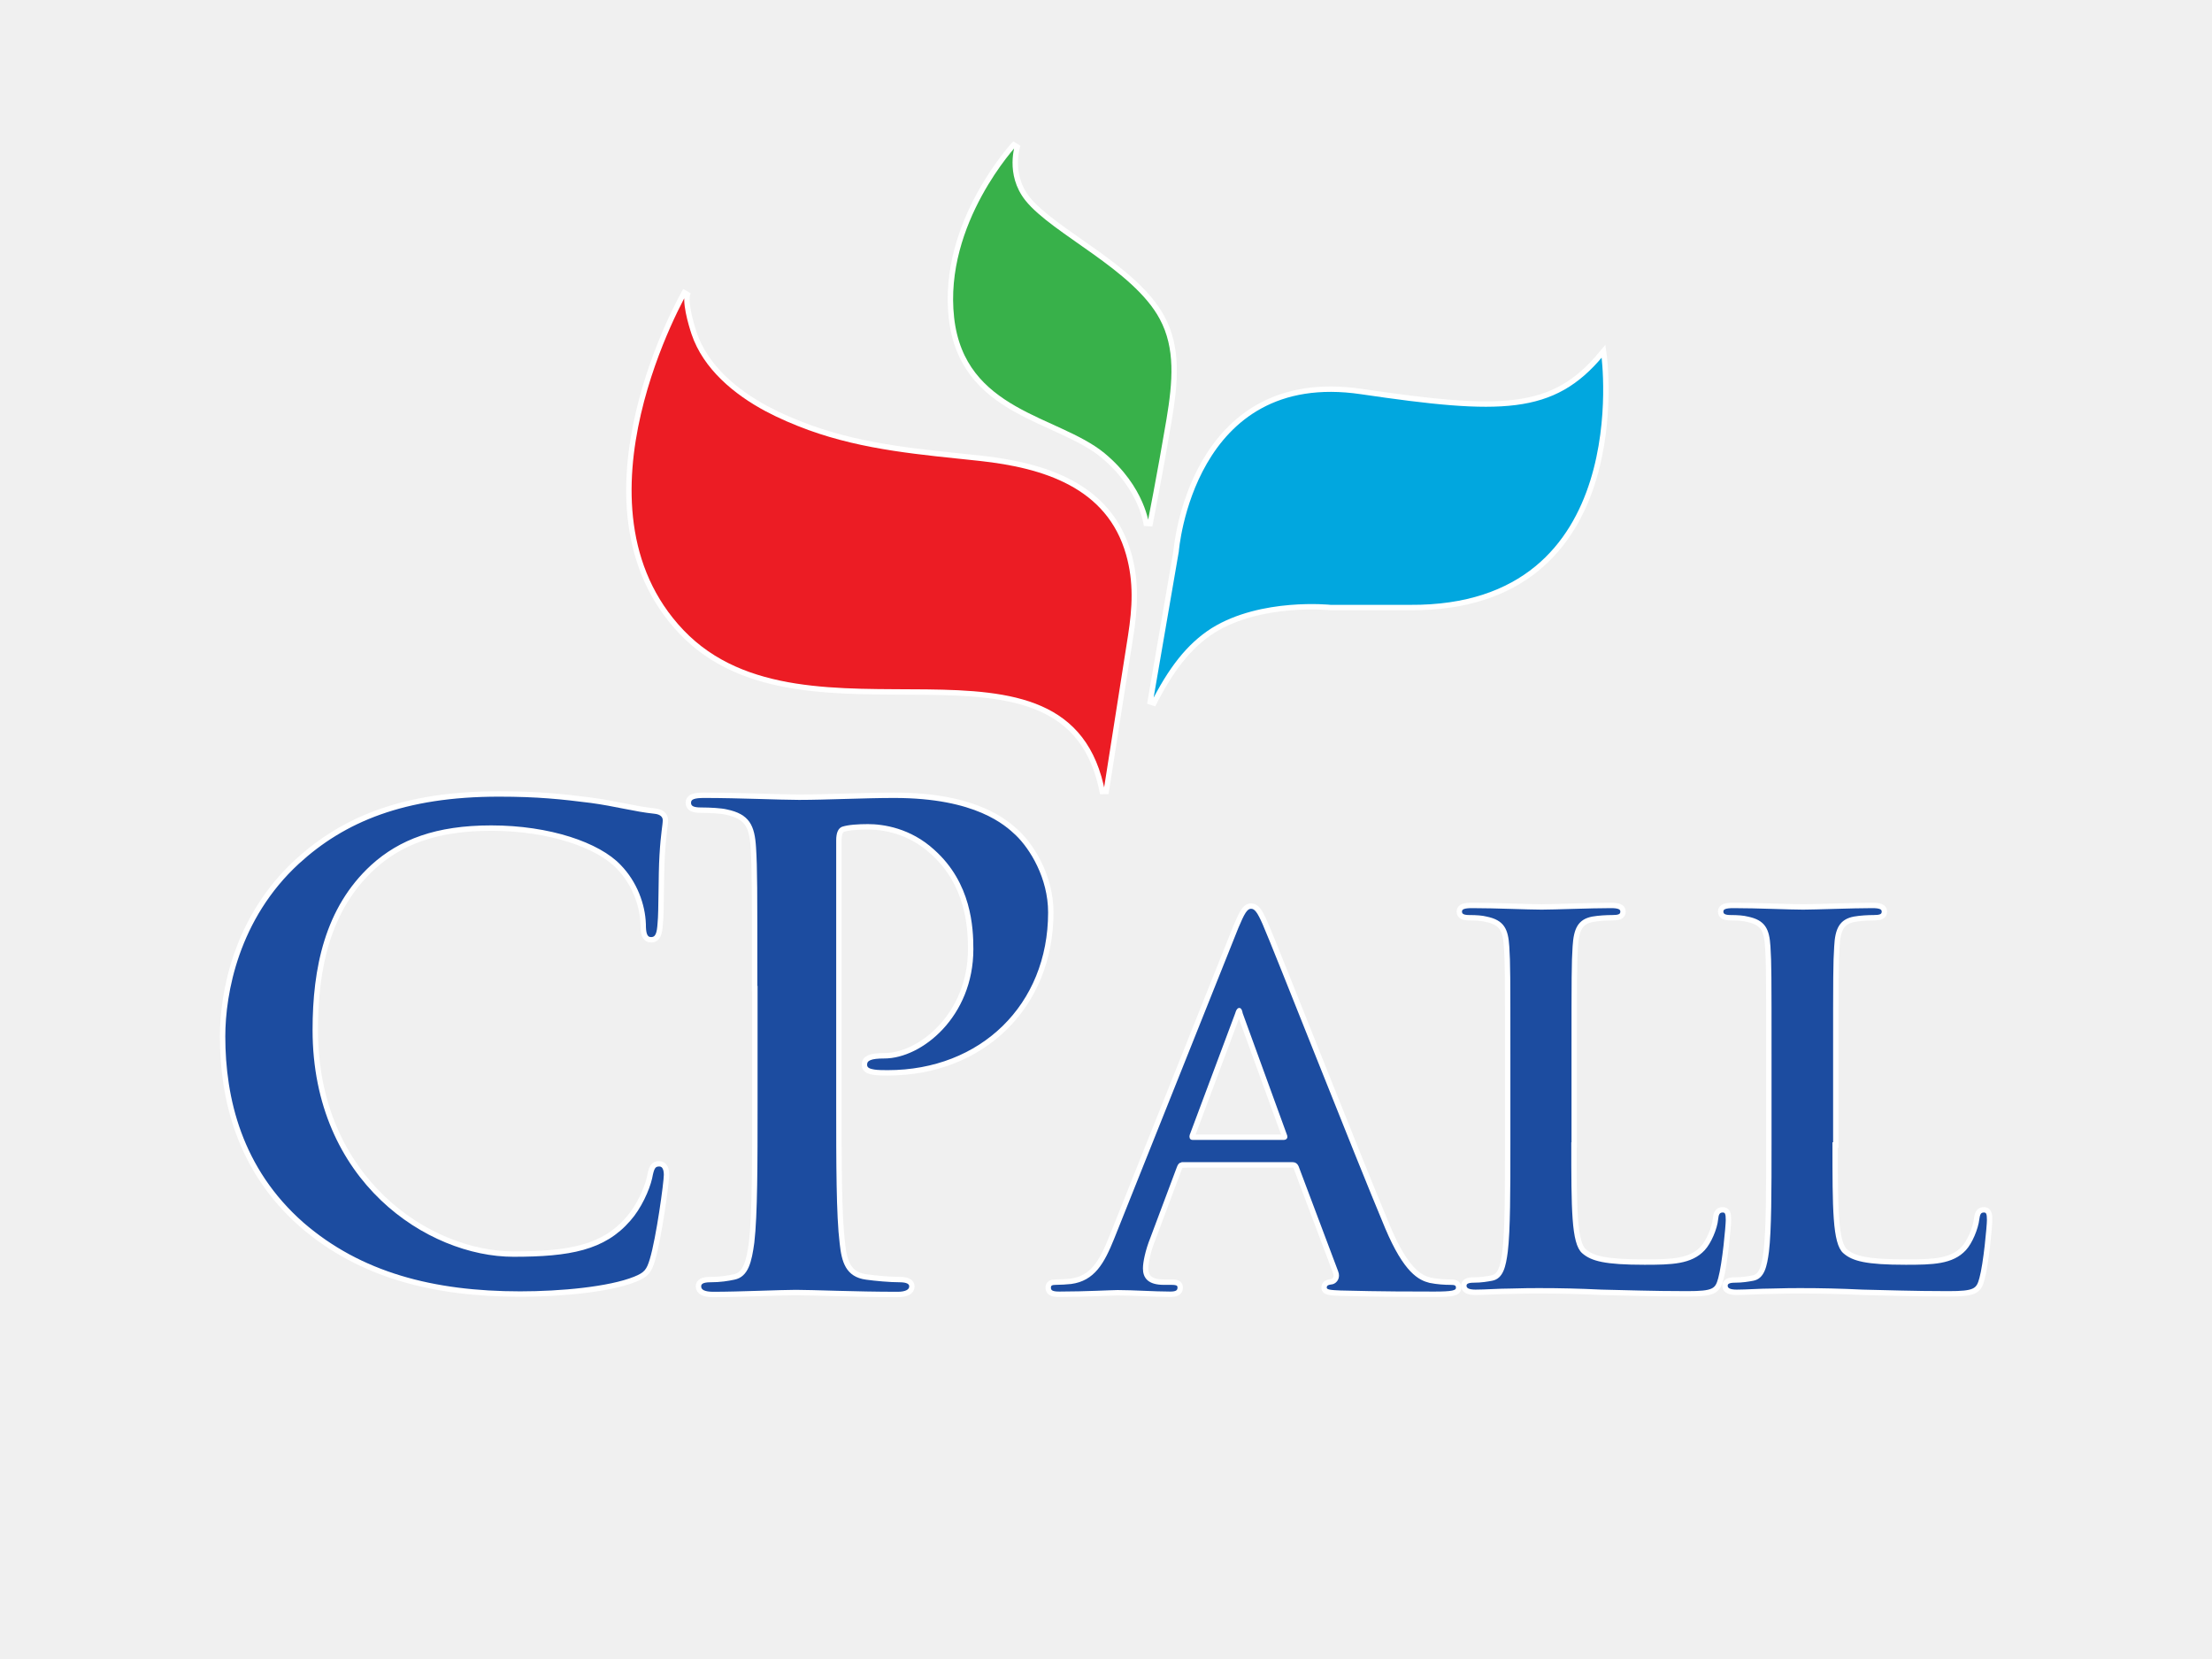
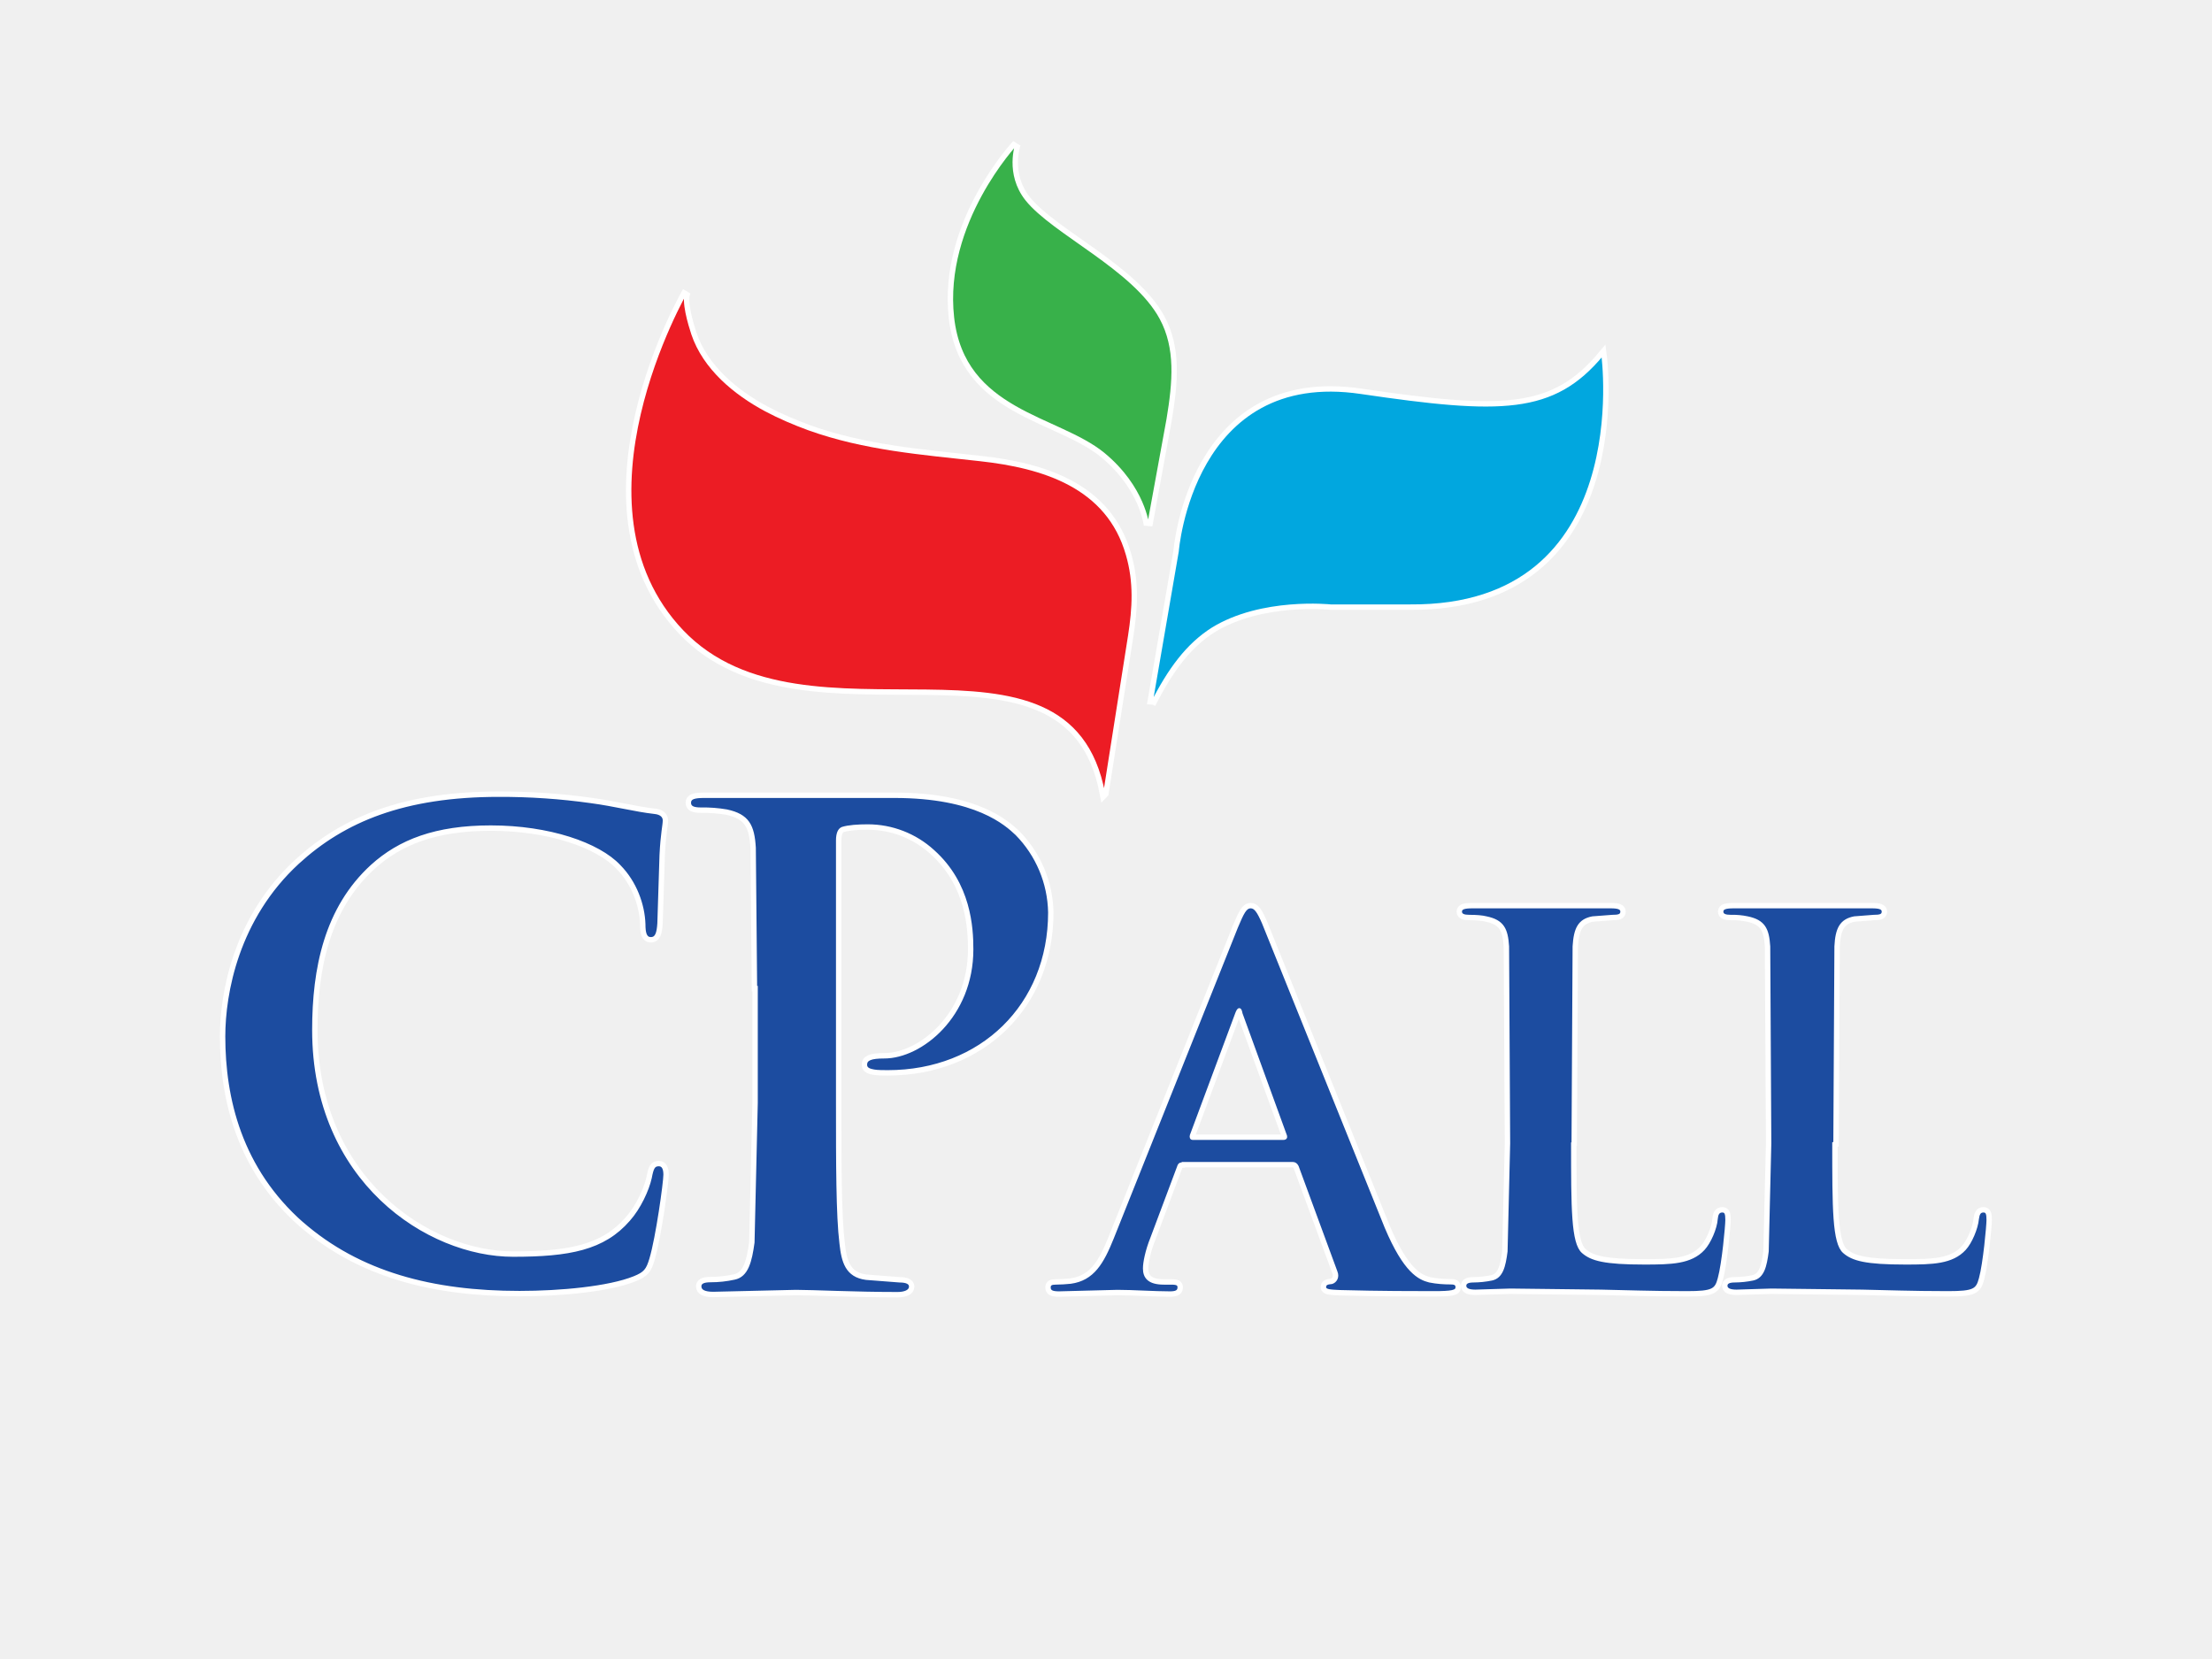
- <svg xmlns="http://www.w3.org/2000/svg" version="1.1" id="Layer_1" x="0px" y="0px" viewBox="0 0 1024 768" style="enable-background:new 0 0 1024 768;" xml:space="preserve">
-   <style type="text/css">
- 	.st0{fill:#1C4CA0;stroke:#FFFFFF;stroke-width:4;}
- 	.st1{fill:#01A7DF;stroke:#FFFFFF;stroke-width:4;}
- 	.st2{fill:#EC1C24;stroke:#FFFFFF;stroke-width:4;}
- 	.st3{fill:#38B14A;stroke:#FFFFFF;stroke-width:4;}
- 	.st4{fill:#1C4CA0;stroke:#FFFFFF;}
- 	.st5{fill:#01A7DF;stroke:#FFFFFF;}
- 	.st6{fill:#EC1C24;stroke:#FFFFFF;}
- 	.st7{fill:#38B14A;stroke:#FFFFFF;}
- </style>
-   <g>
-     <g>
-       <g>
-         <g>
-           <g>
-             <g>
-               <path class="st0" d="M140.2,566.4c-28.8-25.3-36.4-58.1-36.4-86.6c0-20,6.2-54.6,34.3-80.4c21.2-19.4,49-31.1,92.8-31.1        c18.2,0,29.1,1.2,42.6,2.9c11.2,1.5,20.5,4.1,29.4,5c3.2,0.3,4.4,1.8,4.4,3.5c0,2.3-0.9,5.9-1.5,16.1        c-0.6,9.7-0.3,25.9-0.9,31.7c-0.3,4.4-0.9,6.8-3.5,6.8c-2.4,0-2.9-2.4-2.9-6.5c-0.3-9.1-4.1-19.4-11.5-27        c-9.7-10.3-32.6-18.2-59.6-18.2c-25.5,0-42.3,6.5-55.2,18.2c-21.4,19.6-27,47.6-27,76c0,69.9,53.1,104.5,92.5,104.5        c26.1,0,42-3,53.7-16.5c5-5.6,8.8-14.1,10-19.4c0.9-4.7,1.5-5.9,3.8-5.9c2,0,2.6,2.1,2.6,4.4c0,3.5-3.5,29.1-6.5,39.1        c-1.5,5-2.6,6.5-7.6,8.5c-11.7,4.7-34.1,6.8-52.9,6.8C200.6,598.3,166.9,589.5,140.2,566.4z" />
-               <path class="st0" d="M350.1,456.9c0-46.2,0-54.7-0.6-64.4c-0.6-10.3-3-15.2-13.1-17.3c-2.4-0.6-7.6-0.9-11.8-0.9        c-3.4,0-5.2-0.6-5.2-2.7c0-2.1,2.1-2.7,6.7-2.7c16.1,0,35.2,0.9,43.8,0.9c12.5,0,30.1-0.9,44.1-0.9c38,0,51.7,12.8,56.5,17.3        c6.7,6.4,15.2,20.1,15.2,36.2c0,43.1-31.6,73.5-74.7,73.5c-1.5,0-4.9,0-6.4-0.3c-1.5-0.3-3.7-0.6-3.7-2.7        c0-2.4,2.2-3.4,8.5-3.4c17,0,40.7-19.1,40.7-50.1c0-10-0.9-30.4-17.9-45.6c-10.9-10-23.4-11.8-30.4-11.8        c-4.5,0-9.1,0.3-11.8,1.2c-1.5,0.6-2.4,2.4-2.4,5.8v121.5c0,28,0,52,1.6,65c0.9,8.5,2.7,15.2,11.8,16.4        c4.3,0.6,11,1.2,15.5,1.2c3.3,0,4.9,0.9,4.9,2.4c0,2.1-2.4,3-5.8,3c-20,0-39.2-0.9-47.1-0.9c-7,0-26.1,0.9-38.3,0.9        c-3.9,0-6.1-0.9-6.1-3c0-1.5,1.2-2.4,4.8-2.4c4.6,0,8.2-0.6,11-1.2c6.1-1.2,7.6-7.9,8.8-16.7c1.5-12.7,1.5-36.8,1.5-64.7        V456.9z" />
-               <path class="st0" d="M547.4,538.6c-1.2,0-1.6,0.5-2.1,1.8L533,573.2c-2.3,5.7-3.4,11.2-3.4,14c0,4.1,2.1,7.1,9.2,7.1h3.4        c2.8,0,3.4,0.5,3.4,1.8c0,1.8-1.4,2.3-3.9,2.3c-7.3,0-17.2-0.7-24.3-0.7c-2.5,0-15.1,0.7-27,0.7c-3,0-4.4-0.5-4.4-2.3        c0-1.4,0.9-1.8,2.7-1.8c2.1,0,5.3-0.2,7.1-0.4c10.5-1.4,14.9-9.2,19.5-20.6l57.5-143.9c2.8-6.6,4.1-9.2,6.4-9.2        c2,0,3.4,2.1,5.7,7.3c5.5,12.6,42.2,106.1,56.8,140.9c8.7,20.6,15.4,23.8,20.2,25c3.5,0.7,6.9,0.9,9.6,0.9c1.8,0,3,0.2,3,1.8        c0,1.8-2.1,2.3-10.6,2.3c-8.2,0-25,0-43.3-0.5c-4.1-0.2-6.9-0.2-6.9-1.8c0-1.4,0.9-1.8,3.2-2.1c1.6-0.5,3.2-2.5,2.1-5.3        l-18.3-48.6c-0.5-1.1-1.2-1.6-2.3-1.6H547.4z M594.2,527.2c1.2,0,1.4-0.7,1.2-1.4l-20.6-56.6c-0.2-0.9-0.4-2.1-1.1-2.1        c-0.7,0-1.1,1.1-1.4,2.1l-21.1,56.4c-0.2,0.9,0,1.6,0.9,1.6H594.2z" />
-               <path class="st0" d="M727.9,529.3c0,30.1,0,46.3,4.9,50.5c4,3.5,10.1,5.2,28.5,5.2c12.5,0,21.6-0.2,27.5-6.6        c2.8-3,5.7-9.6,6.1-14.1c0.2-2.1,0.7-3.5,2.6-3.5c1.6,0,1.9,1.2,1.9,4c0,2.6-1.6,20.2-3.5,27c-1.4,5.2-2.6,6.4-14.8,6.4        c-16.9,0-29.1-0.5-39.7-0.7c-10.6-0.5-19-0.7-28.7-0.7c-2.6,0-7.8,0-13.4,0.2c-5.4,0-11.5,0.5-16.2,0.5        c-3.1,0-4.7-0.7-4.7-2.3c0-1.2,1-1.9,3.8-1.9c3.5,0,6.4-0.5,8.5-0.9c4.7-0.9,5.9-6.1,6.8-13c1.2-9.9,1.2-28.4,1.2-50v-41.4        c0-35.7,0-42.3-0.5-49.8c-0.5-8-2.3-11.8-10.1-13.4c-1.9-0.5-4.7-0.7-7.8-0.7c-2.6,0-4-0.5-4-2.1c0-1.6,1.6-2.1,5.2-2.1        c11.1,0,25.8,0.7,32.2,0.7c5.6,0,22.8-0.7,32-0.7c3.3,0,4.9,0.5,4.9,2.1c0,1.7-1.4,2.1-4.2,2.1c-2.6,0-6.4,0.2-9.2,0.7        c-6.3,1.2-8.2,5.2-8.7,13.4c-0.5,7.5-0.5,14.1-0.5,49.8V529.3z" />
-               <path class="st0" d="M848.8,529.3c0,30.1,0,46.3,4.9,50.5c4,3.5,10.1,5.2,28.5,5.2c12.5,0,21.6-0.2,27.5-6.6        c2.8-3,5.6-9.6,6.1-14.1c0.3-2.1,0.7-3.5,2.6-3.5c1.6,0,1.9,1.2,1.9,4c0,2.6-1.6,20.2-3.5,27c-1.4,5.2-2.6,6.4-14.8,6.4        c-16.9,0-29.2-0.5-39.7-0.7c-10.6-0.5-19-0.7-28.7-0.7c-2.5,0-7.7,0-13.4,0.2c-5.4,0-11.5,0.5-16.2,0.5        c-3.1,0-4.7-0.7-4.7-2.3c0-1.2,1-1.9,3.8-1.9c3.5,0,6.4-0.5,8.5-0.9c4.7-0.9,5.9-6.1,6.8-13c1.2-9.9,1.2-28.4,1.2-50v-41.4        c0-35.7,0-42.3-0.5-49.8c-0.5-8-2.3-11.8-10.1-13.4c-1.9-0.5-4.7-0.7-7.7-0.7c-2.6,0-4-0.5-4-2.1c0-1.6,1.6-2.1,5.2-2.1        c11,0,25.8,0.7,32.2,0.7c5.7,0,22.8-0.7,32-0.7c3.3,0,4.9,0.5,4.9,2.1c0,1.7-1.4,2.1-4.2,2.1c-2.6,0-6.3,0.2-9.1,0.7        c-6.3,1.2-8.3,5.2-8.7,13.4c-0.5,7.5-0.5,14.1-0.5,49.8V529.3z" />
-             </g>
-           </g>
-         </g>
-         <g>
-           <g>
-             <path class="st1" d="M533,326.1l12.2-70.8c0,0,6.6-84.9,84.9-73.3c64.7,9.5,89,9.7,111.7-17.6c0,0,15.9,116.8-89,116.1H616       c0,0-32.1-3.4-54.8,10.7C549.7,298.5,541.2,309.8,533,326.1z" />
-             <path class="st2" d="M511.2,367.3c0,0,11.5-73,11.5-73.1c2-12.8,2.7-24.8-0.9-37.5c-8.9-31.6-38.9-40.6-68-43.8       c-27.1-2.9-53.5-4.9-79.4-14.3c-6.8-2.5-13.4-5.3-19.8-8.7c-14.4-7.7-28.6-19.4-34-35.4c-1.3-3.9-4.9-15.8-2.6-19.7       c0,0-57.4,98.9-2,157.2C373.2,352.1,495.1,280.5,511.2,367.3z" />
-             <path class="st3" d="M531.5,243.3c0,0,4.7-23.6,9-49.2c2.9-17.4,4.2-33-3.2-46.7c-12.4-23.1-49.8-39.4-62.2-54.9       c-9.5-11.9-4.6-25.7-4.6-25.7s-34.2,36.4-29.3,80.3c4.9,43.7,48.4,45.6,69.7,63C529.8,225.7,531.5,243.3,531.5,243.3z" />
-           </g>
-         </g>
-       </g>
-     </g>
-     <g>
-       <g>
-         <g>
-           <g>
-             <g>
-               <path class="st4" d="M140.2,566.4c-28.8-25.3-36.4-58.1-36.4-86.6c0-20,6.2-54.6,34.3-80.4c21.2-19.4,49-31.1,92.8-31.1        c18.2,0,29.1,1.2,42.6,2.9c11.2,1.5,20.5,4.1,29.4,5c3.2,0.3,4.4,1.8,4.4,3.5c0,2.3-0.9,5.9-1.5,16.1        c-0.6,9.7-0.3,25.9-0.9,31.7c-0.3,4.4-0.9,6.8-3.5,6.8c-2.4,0-2.9-2.4-2.9-6.5c-0.3-9.1-4.1-19.4-11.5-27        c-9.7-10.3-32.6-18.2-59.6-18.2c-25.5,0-42.3,6.5-55.2,18.2c-21.4,19.6-27,47.6-27,76c0,69.9,53.1,104.5,92.5,104.5        c26.1,0,42-3,53.7-16.5c5-5.6,8.8-14.1,10-19.4c0.9-4.7,1.5-5.9,3.8-5.9c2,0,2.6,2.1,2.6,4.4c0,3.5-3.5,29.1-6.5,39.1        c-1.5,5-2.6,6.5-7.6,8.5c-11.7,4.7-34.1,6.8-52.9,6.8C200.6,598.3,166.9,589.5,140.2,566.4z" />
-               <path class="st4" d="M350.1,456.9c0-46.2,0-54.7-0.6-64.4c-0.6-10.3-3-15.2-13.1-17.3c-2.4-0.6-7.6-0.9-11.8-0.9        c-3.4,0-5.2-0.6-5.2-2.7c0-2.1,2.1-2.7,6.7-2.7c16.1,0,35.2,0.9,43.8,0.9c12.5,0,30.1-0.9,44.1-0.9c38,0,51.7,12.8,56.5,17.3        c6.7,6.4,15.2,20.1,15.2,36.2c0,43.1-31.6,73.5-74.7,73.5c-1.5,0-4.9,0-6.4-0.3c-1.5-0.3-3.7-0.6-3.7-2.7        c0-2.4,2.2-3.4,8.5-3.4c17,0,40.7-19.1,40.7-50.1c0-10-0.9-30.4-17.9-45.6c-10.9-10-23.4-11.8-30.4-11.8        c-4.5,0-9.1,0.3-11.8,1.2c-1.5,0.6-2.4,2.4-2.4,5.8v121.5c0,28,0,52,1.6,65c0.9,8.5,2.7,15.2,11.8,16.4        c4.3,0.6,11,1.2,15.5,1.2c3.4,0,4.9,0.9,4.9,2.4c0,2.1-2.5,3-5.8,3c-20,0-39.2-0.9-47.1-0.9c-7,0-26.1,0.9-38.3,0.9        c-3.9,0-6.1-0.9-6.1-3c0-1.5,1.2-2.4,4.8-2.4c4.6,0,8.2-0.6,11-1.2c6.1-1.2,7.6-7.9,8.8-16.7c1.5-12.7,1.5-36.8,1.5-64.7        V456.9z" />
-               <path class="st4" d="M547.4,538.6c-1.2,0-1.6,0.5-2.1,1.8L533,573.2c-2.3,5.7-3.4,11.2-3.4,14c0,4.1,2.1,7.1,9.2,7.1h3.4        c2.8,0,3.4,0.5,3.4,1.8c0,1.8-1.4,2.3-3.9,2.3c-7.3,0-17.2-0.7-24.3-0.7c-2.5,0-15.1,0.7-27,0.7c-3,0-4.4-0.5-4.4-2.3        c0-1.4,0.9-1.8,2.7-1.8c2.1,0,5.3-0.2,7.1-0.4c10.5-1.4,14.9-9.2,19.5-20.6l57.5-143.9c2.8-6.6,4.1-9.2,6.4-9.2        c2,0,3.4,2.1,5.7,7.3c5.5,12.6,42.2,106.1,56.8,140.9c8.7,20.6,15.4,23.8,20.2,25c3.5,0.7,6.9,0.9,9.6,0.9c1.8,0,3,0.2,3,1.8        c0,1.8-2.1,2.3-10.6,2.3c-8.2,0-25,0-43.3-0.5c-4.1-0.2-6.9-0.2-6.9-1.8c0-1.4,0.9-1.8,3.2-2.1c1.6-0.5,3.2-2.5,2.1-5.3        l-18.3-48.6c-0.5-1.1-1.2-1.6-2.3-1.6H547.4z M594.2,527.2c1.2,0,1.4-0.7,1.2-1.4l-20.6-56.6c-0.2-0.9-0.4-2.1-1.1-2.1        c-0.7,0-1.1,1.1-1.4,2.1l-21.1,56.4c-0.2,0.9,0,1.6,0.9,1.6H594.2z" />
-               <path class="st4" d="M727.9,529.3c0,30.1,0,46.3,4.9,50.5c4,3.5,10.1,5.2,28.5,5.2c12.5,0,21.6-0.2,27.5-6.6        c2.8-3,5.7-9.6,6.1-14.1c0.2-2.1,0.7-3.5,2.6-3.5c1.6,0,1.9,1.2,1.9,4c0,2.6-1.6,20.2-3.5,27c-1.4,5.2-2.6,6.4-14.8,6.4        c-16.9,0-29.1-0.5-39.7-0.7c-10.6-0.5-19-0.7-28.7-0.7c-2.6,0-7.8,0-13.4,0.2c-5.4,0-11.5,0.5-16.2,0.5        c-3.1,0-4.7-0.7-4.7-2.3c0-1.2,1-1.9,3.8-1.9c3.5,0,6.4-0.5,8.5-0.9c4.7-0.9,5.9-6.1,6.8-13c1.2-9.9,1.2-28.4,1.2-50v-41.4        c0-35.7,0-42.3-0.5-49.8c-0.5-8-2.3-11.8-10.1-13.4c-1.9-0.5-4.7-0.7-7.8-0.7c-2.6,0-4-0.5-4-2.1c0-1.6,1.6-2.1,5.2-2.1        c11.1,0,25.8,0.7,32.2,0.7c5.6,0,22.8-0.7,32-0.7c3.3,0,4.9,0.5,4.9,2.1c0,1.7-1.4,2.1-4.2,2.1c-2.6,0-6.4,0.2-9.2,0.7        c-6.3,1.2-8.2,5.2-8.7,13.4c-0.5,7.5-0.5,14.1-0.5,49.8V529.3z" />
-               <path class="st4" d="M848.8,529.3c0,30.1,0,46.3,4.9,50.5c4,3.5,10.1,5.2,28.5,5.2c12.5,0,21.6-0.2,27.5-6.6        c2.8-3,5.6-9.6,6.1-14.1c0.3-2.1,0.7-3.5,2.6-3.5c1.6,0,1.9,1.2,1.9,4c0,2.6-1.6,20.2-3.5,27c-1.4,5.2-2.6,6.4-14.8,6.4        c-16.9,0-29.2-0.5-39.7-0.7c-10.6-0.5-19-0.7-28.7-0.7c-2.5,0-7.7,0-13.4,0.2c-5.4,0-11.5,0.5-16.2,0.5        c-3.1,0-4.7-0.7-4.7-2.3c0-1.2,1-1.9,3.8-1.9c3.5,0,6.4-0.5,8.5-0.9c4.7-0.9,5.9-6.1,6.8-13c1.2-9.9,1.2-28.4,1.2-50v-41.4        c0-35.7,0-42.3-0.5-49.8c-0.5-8-2.3-11.8-10.1-13.4c-1.9-0.5-4.7-0.7-7.7-0.7c-2.6,0-4-0.5-4-2.1c0-1.6,1.6-2.1,5.2-2.1        c11,0,25.8,0.7,32.2,0.7c5.7,0,22.8-0.7,32-0.7c3.3,0,4.9,0.5,4.9,2.1c0,1.7-1.4,2.1-4.2,2.1c-2.6,0-6.3,0.2-9.1,0.7        c-6.3,1.2-8.3,5.2-8.7,13.4c-0.5,7.5-0.5,14.1-0.5,49.8V529.3z" />
-             </g>
-           </g>
-         </g>
-         <g>
-           <g>
-             <path class="st5" d="M533,326.1l12.2-70.8c0,0,6.6-84.9,84.9-73.3c64.7,9.5,89,9.7,111.7-17.6c0,0,15.9,116.8-89,116.1H616       c0,0-32.1-3.4-54.8,10.7C549.7,298.5,541.2,309.8,533,326.1z" />
-             <path class="st6" d="M511.2,367.3c0,0,11.5-73,11.5-73.1c2-12.8,2.7-24.8-0.9-37.5c-8.9-31.6-38.9-40.6-68-43.8       c-27.1-2.9-53.5-4.9-79.4-14.3c-6.8-2.5-13.4-5.3-19.8-8.7c-14.4-7.7-28.6-19.4-34-35.4c-1.3-3.9-4.9-15.8-2.6-19.7       c0,0-57.4,98.9-2,157.2C373.2,352.1,495.1,280.5,511.2,367.3z" />
-             <path class="st7" d="M531.5,243.3c0,0,4.7-23.6,9-49.2c2.9-17.4,4.2-33-3.2-46.7c-12.4-23.1-49.8-39.4-62.2-54.9       c-9.5-11.9-4.6-25.7-4.6-25.7s-34.2,36.4-29.3,80.3c4.9,43.7,48.4,45.6,69.7,63C529.8,225.7,531.5,243.3,531.5,243.3z" />
-           </g>
-         </g>
-       </g>
-     </g>
+ <svg xmlns="http://www.w3.org/2000/svg" viewBox="0 0 1024 768" style="enable-background:new 0 0 1024 768;">
+   <style>.A{fill:#1C4CA0;stroke:#fff;stroke-width:4}.E{fill:#1C4CA0;stroke:#fff}</style>
+   <path class="A" d="M140.2 566.4c-28.8-25.3-36.4-58-36.4-86.6 0-20 6.2-54.6 34.3-80.4 21.2-19.4 49-31 92.8-31a300 300 0 0 1 42.6 2.9c11.2 1.5 20.5 4 29.4 5 3.2.3 4.4 1.8 4.4 3.5 0 2.3-1 5.9-1.5 16l-1 31.7c-.3 4.4-1 6.8-3.5 6.8-2.4 0-3-2.4-3-6.5-.3-9-4-19.4-11.5-27-9.7-10.3-32.6-18.2-59.6-18.2-25.5 0-42.3 6.5-55.2 18.2-21.4 19.6-27 47.6-27 76 0 69.9 53 104.5 92.5 104.5 26 0 42-3 53.7-16.5 5-5.6 8.8-14 10-19.4.9-4.7 1.5-6 3.8-6 2 0 2.6 2 2.6 4.4 0 3.5-3.5 29-6.5 39-1.5 5-2.6 6.5-7.6 8.5-11.7 4.7-34 6.8-53 6.8-40.2 0-74-8.8-100.6-32zM350 456.9l-.6-64.4c-.6-10.3-3-15.2-13-17.3a63 63 0 0 0-11.8-.9c-3.4 0-5.2-.6-5.2-2.7s2-2.7 6.7-2.7H414c38 0 51.7 12.8 56.5 17.3a53 53 0 0 1 15.2 36.2c0 43-31.6 73.5-74.7 73.5-1.5 0-5 0-6.4-.3s-3.7-.6-3.7-2.7c0-2.4 2.2-3.4 8.5-3.4 17 0 40.7-19 40.7-50 0-10-1-30.4-18-45.6a45 45 0 0 0-30.4-11.8c-4.5 0-9 .3-11.8 1.2-1.5.6-2.4 2.4-2.4 5.8v121.5c0 28 0 52 1.6 65 .9 8.5 2.7 15.2 11.8 16.4l15.5 1.2c3.3 0 4.9.9 4.9 2.4 0 2-2.4 3-5.8 3-20 0-39.2-1-47-1l-38.3.9c-4 0-6-1-6-3 0-1.5 1.2-2.4 4.8-2.4a51 51 0 0 0 11-1.2c6-1.2 7.6-8 8.8-16.7l1.5-64.7v-53.6zm197.3 81.7c-1.2 0-1.6.5-2 1.8L533 573.2c-2.3 5.7-3.4 11.2-3.4 14 0 4 2 7 9.2 7h3.4c2.8 0 3.4.5 3.4 1.8 0 1.8-1.4 2.3-4 2.3-7.3 0-17.2-.7-24.3-.7l-27 .7c-3 0-4.4-.5-4.4-2.3 0-1.4.9-1.8 2.7-1.8 2 0 5.3-.2 7-.4 10.5-1.4 14.9-9.2 19.5-20.6l57.5-144c2.8-6.6 4-9.2 6.4-9.2 2 0 3.4 2 5.7 7.3l56.8 140.9c8.7 20.6 15.4 23.8 20.2 25 3.5.7 6.9.9 9.6.9 1.8 0 3 .2 3 1.8 0 1.8-2 2.3-10.6 2.3-8.2 0-25 0-43.3-.5-4-.2-7-.2-7-1.8 0-1.4.9-1.8 3.2-2 1.6-.5 3.2-2.5 2-5.3L600.7 540c-.5-1-1.2-1.6-2.3-1.6h-51zm46.8-11.4c1.2 0 1.4-.7 1.2-1.4l-20.6-56.6c-.2-1-.4-2-1-2s-1 1-1.4 2l-21 56.4c-.2.9 0 1.6.9 1.6h42zm133.7 2c0 30 0 46.3 4.9 50.5 4 3.5 10 5.2 28.5 5.2 12.5 0 21.6-.2 27.5-6.6 2.8-3 5.7-9.6 6-14 .2-2 .7-3.5 2.6-3.5 1.6 0 1.9 1.2 1.9 4 0 2.6-1.6 20.2-3.5 27-1.4 5.2-2.6 6.4-14.8 6.4-17 0-29-.5-39.7-.7l-42-.5-16.2.5c-3 0-4.7-.7-4.7-2.3 0-1.2 1-2 3.8-2a44 44 0 0 0 8.5-.9c4.7-1 5.9-6 6.8-13l1.2-50-.5-91.2c-.5-8-2.3-11.8-10-13.4-2-.5-4.7-.7-7.8-.7-2.6 0-4-.5-4-2s1.6-2 5.2-2h64.2c3.3 0 4.9.5 4.9 2 0 1.7-1.4 2-4.2 2l-9.2.7c-6.3 1.2-8.2 5.2-8.7 13.4l-.5 91zm120.9 0c0 30 0 46.3 4.9 50.5 4 3.5 10 5.2 28.5 5.2 12.5 0 21.6-.2 27.5-6.6 2.8-3 5.6-9.6 6-14 .3-2 .7-3.5 2.6-3.5 1.6 0 1.9 1.2 1.9 4 0 2.6-1.6 20.2-3.5 27-1.4 5.2-2.6 6.4-14.8 6.4-17 0-29.2-.5-39.7-.7l-42-.5-16.2.5c-3 0-4.7-.7-4.7-2.3 0-1.2 1-2 3.8-2a44 44 0 0 0 8.5-.9c4.7-1 5.9-6 6.8-13l1.2-50-.5-91.2c-.5-8-2.3-11.8-10-13.4a33 33 0 0 0-7.7-.7c-2.6 0-4-.5-4-2s1.6-2 5.2-2h64.2c3.3 0 4.9.5 4.9 2 0 1.7-1.4 2-4.2 2l-9 .7c-6.3 1.2-8.3 5.2-8.7 13.4l-.5 91z" />
+   <g stroke-width="4" stroke="#fff">
+     <path d="M533 326l12.2-70.8s6.6-85 84.9-73.3c64.7 9.5 89 9.7 111.7-17.6 0 0 15.9 116.8-89 116H616s-32-3.4-54.8 10.7c-11.5 7.3-20 18.6-28.2 34.9z" fill="#01a7df" />
+     <path d="M511.2 367.3l11.5-73c2-12.8 2.7-24.8-1-37.5-9-31.6-39-40.6-68-43.8-27-3-53.5-5-79.4-14.3-6.8-2.5-13.4-5.3-19.8-8.7-14.4-7.7-28.6-19.4-34-35.4-1.3-4-5-15.8-2.6-19.7 0 0-57.4 98.9-2 157.2 57.2 60 179-11.5 195.2 75.3z" fill="#ec1c24" />
+     <path d="M531.5 243.3l9-49.2c2.9-17.4 4.2-33-3.2-46.7-12.4-23-49.8-39.4-62.2-55-9.5-12-4.6-25.7-4.6-25.7s-34.2 36.4-29.3 80.3c4.9 43.7 48.4 45.6 69.7 63 18.9 15.6 20.6 33.2 20.6 33.2z" fill="#38b14a" />
+   </g>
+   <path class="E" d="M140.2 566.4c-28.8-25.3-36.4-58-36.4-86.6 0-20 6.2-54.6 34.3-80.4 21.2-19.4 49-31 92.8-31a300 300 0 0 1 42.6 2.9c11.2 1.5 20.5 4 29.4 5 3.2.3 4.4 1.8 4.4 3.5 0 2.3-1 5.9-1.5 16l-1 31.7c-.3 4.4-1 6.8-3.5 6.8-2.4 0-3-2.4-3-6.5-.3-9-4-19.4-11.5-27-9.7-10.3-32.6-18.2-59.6-18.2-25.5 0-42.3 6.5-55.2 18.2-21.4 19.6-27 47.6-27 76 0 69.9 53 104.5 92.5 104.5 26 0 42-3 53.7-16.5 5-5.6 8.8-14 10-19.4.9-4.7 1.5-6 3.8-6 2 0 2.6 2 2.6 4.4 0 3.5-3.5 29-6.5 39-1.5 5-2.6 6.5-7.6 8.5-11.7 4.7-34 6.8-53 6.8-40.2 0-74-8.8-100.6-32zM350 456.9l-.6-64.4c-.6-10.3-3-15.2-13-17.3a63 63 0 0 0-11.8-.9c-3.4 0-5.2-.6-5.2-2.7s2-2.7 6.7-2.7H414c38 0 51.7 12.8 56.5 17.3a53 53 0 0 1 15.2 36.2c0 43-31.6 73.5-74.7 73.5-1.5 0-5 0-6.4-.3s-3.7-.6-3.7-2.7c0-2.4 2.2-3.4 8.5-3.4 17 0 40.7-19 40.7-50 0-10-1-30.4-18-45.6a45 45 0 0 0-30.4-11.8c-4.5 0-9 .3-11.8 1.2-1.5.6-2.4 2.4-2.4 5.8v121.5c0 28 0 52 1.6 65 .9 8.5 2.7 15.2 11.8 16.4l15.5 1.2c3.4 0 4.9.9 4.9 2.4 0 2-2.5 3-5.8 3-20 0-39.2-1-47-1l-38.3.9c-4 0-6-1-6-3 0-1.5 1.2-2.4 4.8-2.4a51 51 0 0 0 11-1.2c6-1.2 7.6-8 8.8-16.7l1.5-64.7v-53.6zm197.3 81.7c-1.2 0-1.6.5-2 1.8L533 573.2c-2.3 5.7-3.4 11.2-3.4 14 0 4 2 7 9.2 7h3.4c2.8 0 3.4.5 3.4 1.8 0 1.8-1.4 2.3-4 2.3-7.3 0-17.2-.7-24.3-.7l-27 .7c-3 0-4.4-.5-4.4-2.3 0-1.4.9-1.8 2.7-1.8 2 0 5.3-.2 7-.4 10.5-1.4 14.9-9.2 19.5-20.6l57.5-144c2.8-6.6 4-9.2 6.4-9.2 2 0 3.4 2 5.7 7.3l56.8 140.9c8.7 20.6 15.4 23.8 20.2 25 3.5.7 6.9.9 9.6.9 1.8 0 3 .2 3 1.8 0 1.8-2 2.3-10.6 2.3-8.2 0-25 0-43.3-.5-4-.2-7-.2-7-1.8 0-1.4.9-1.8 3.2-2 1.6-.5 3.2-2.5 2-5.3L600.7 540c-.5-1-1.2-1.6-2.3-1.6h-51zm46.8-11.4c1.2 0 1.4-.7 1.2-1.4l-20.6-56.6c-.2-1-.4-2-1-2s-1 1-1.4 2l-21 56.4c-.2.9 0 1.6.9 1.6h42zm133.7 2c0 30 0 46.3 4.9 50.5 4 3.5 10 5.2 28.5 5.2 12.5 0 21.6-.2 27.5-6.6 2.8-3 5.7-9.6 6-14 .2-2 .7-3.5 2.6-3.5 1.6 0 1.9 1.2 1.9 4 0 2.6-1.6 20.2-3.5 27-1.4 5.2-2.6 6.4-14.8 6.4-17 0-29-.5-39.7-.7l-42-.5-16.2.5c-3 0-4.7-.7-4.7-2.3 0-1.2 1-2 3.8-2a44 44 0 0 0 8.5-.9c4.7-1 5.9-6 6.8-13l1.2-50-.5-91.2c-.5-8-2.3-11.8-10-13.4-2-.5-4.7-.7-7.8-.7-2.6 0-4-.5-4-2s1.6-2 5.2-2h64.2c3.3 0 4.9.5 4.9 2 0 1.7-1.4 2-4.2 2l-9.2.7c-6.3 1.2-8.2 5.2-8.7 13.4l-.5 91zm120.9 0c0 30 0 46.3 4.9 50.5 4 3.5 10 5.2 28.5 5.2 12.5 0 21.6-.2 27.5-6.6 2.8-3 5.6-9.6 6-14 .3-2 .7-3.5 2.6-3.5 1.6 0 1.9 1.2 1.9 4 0 2.6-1.6 20.2-3.5 27-1.4 5.2-2.6 6.4-14.8 6.4-17 0-29.2-.5-39.7-.7l-42-.5-16.2.5c-3 0-4.7-.7-4.7-2.3 0-1.2 1-2 3.8-2a44 44 0 0 0 8.5-.9c4.7-1 5.9-6 6.8-13l1.2-50-.5-91.2c-.5-8-2.3-11.8-10-13.4a33 33 0 0 0-7.7-.7c-2.6 0-4-.5-4-2s1.6-2 5.2-2h64.2c3.3 0 4.9.5 4.9 2 0 1.7-1.4 2-4.2 2l-9 .7c-6.3 1.2-8.3 5.2-8.7 13.4l-.5 91z" />
+   <g stroke="#fff">
+     <path d="M533 326l12.2-70.8s6.6-85 84.9-73.3c64.7 9.5 89 9.7 111.7-17.6 0 0 15.9 116.8-89 116H616s-32-3.4-54.8 10.7c-11.5 7.3-20 18.6-28.2 34.9z" fill="#01a7df" />
+     <path d="M511.2 367.3l11.5-73c2-12.8 2.7-24.8-1-37.5-9-31.6-39-40.6-68-43.8-27-3-53.5-5-79.4-14.3-6.8-2.5-13.4-5.3-19.8-8.7-14.4-7.7-28.6-19.4-34-35.4-1.3-4-5-15.8-2.6-19.7 0 0-57.4 98.9-2 157.2 57.2 60 179-11.5 195.2 75.3z" fill="#ec1c24" />
+     <path d="M531.5 243.3l9-49.2c2.9-17.4 4.2-33-3.2-46.7-12.4-23-49.8-39.4-62.2-55-9.5-12-4.6-25.7-4.6-25.7s-34.2 36.4-29.3 80.3c4.9 43.7 48.4 45.6 69.7 63 18.9 15.6 20.6 33.2 20.6 33.2z" fill="#38b14a" />
  </g>
</svg>
